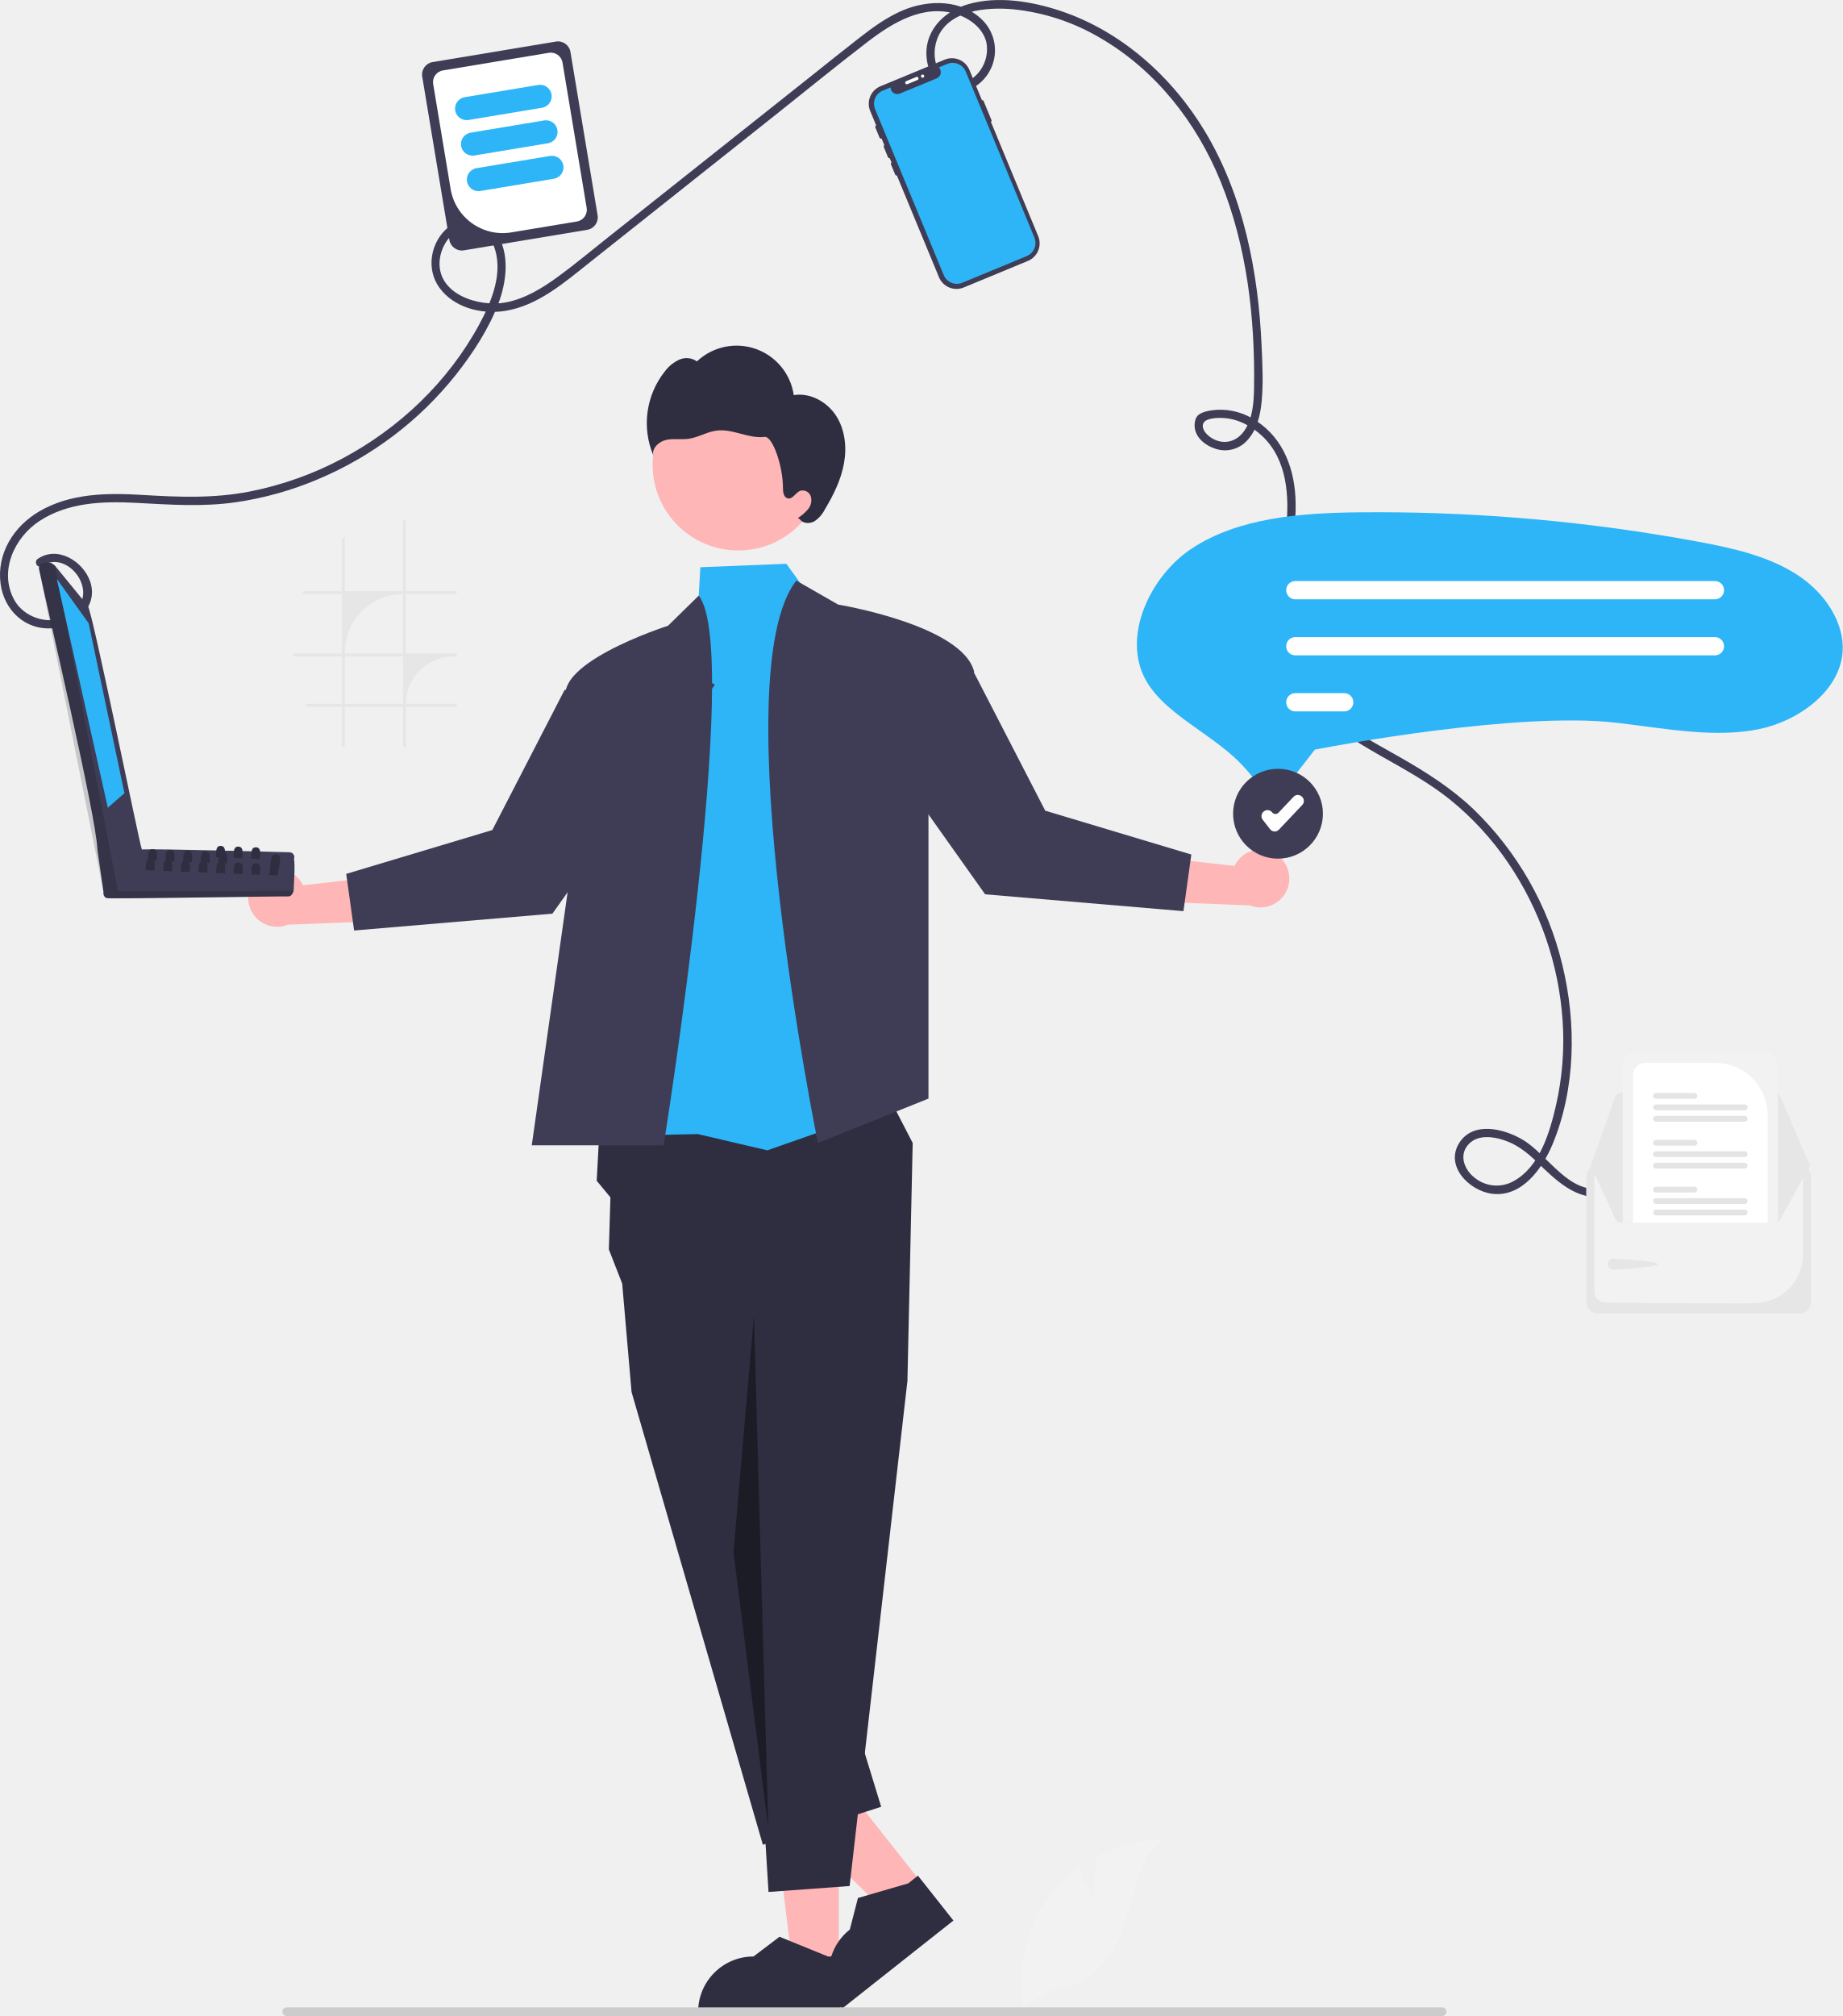
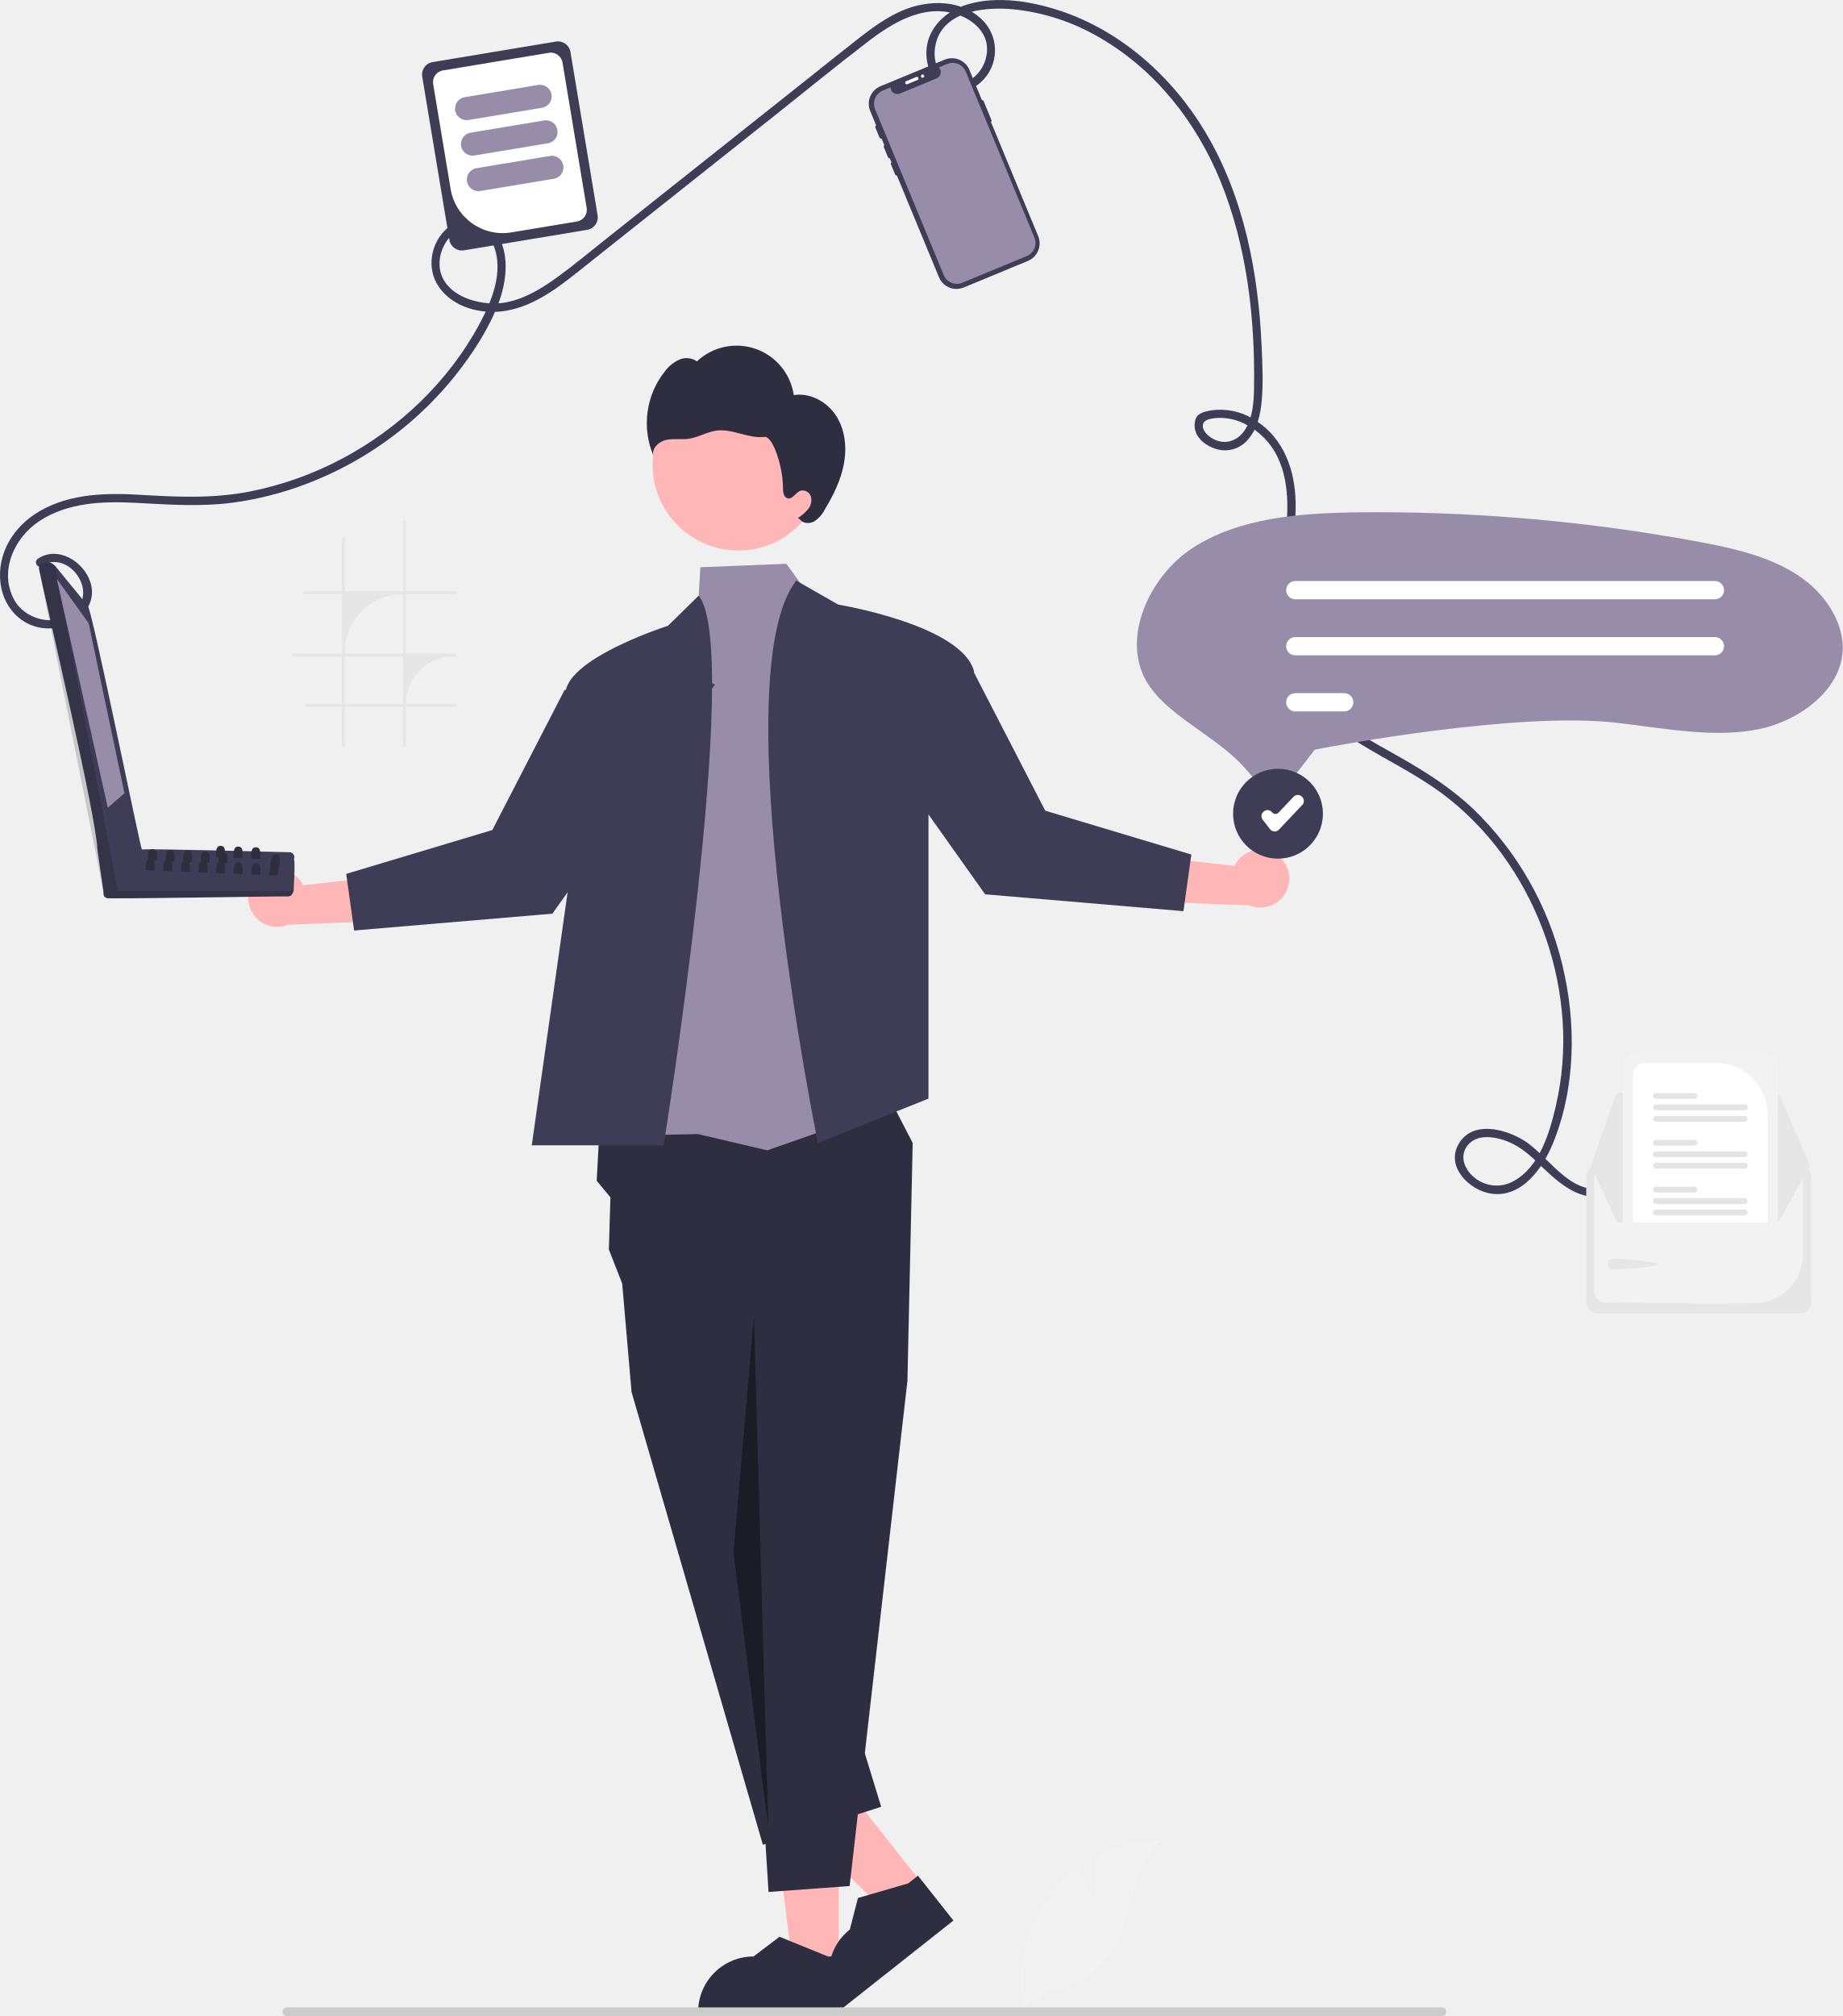
<svg xmlns="http://www.w3.org/2000/svg" data-name="Layer 1" width="666.741" height="729.254" viewBox="0 0 666.741 729.254">
  <path d="M281.824,290.106c8.344-5.707,19.084,6.871,13.242,14.702-5.905,7.916-18.816,5.672-23.262-2.411-5.672-10.313-.024-22.581,9.118-28.568,10.384-6.801,23.111-7.184,35.101-6.547,12.111.644,23.929,1.498,35.994-.238a120.739,120.739,0,0,0,29.693-8.328,126.144,126.144,0,0,0,49.875-37.784c6.154-7.808,11.905-16.583,15.428-25.93,2.713-7.199,3.999-16.668.154-23.715a12.073,12.073,0,0,0-18.353-3.687c-6.408,5.25-8.138,14.997-3.239,21.789,5.257,7.289,15.177,9.787,23.718,8.46,11.87-1.844,21.482-10.224,30.569-17.439l67.3-53.431c11.097-8.811,22.081-17.792,33.322-26.419,9.141-7.016,20.295-13.819,32.2-10.071,4.799,1.511,9.636,5.088,10.835,10.228a13.161,13.161,0,0,1-4.719,12.75,8.095,8.095,0,0,1-11.841-1.485c-2.509-3.499-2.715-8.488-1.27-12.442,3.862-10.567,18.032-11.672,27.488-10.813A77.226,77.226,0,0,1,664.76,99.125c19.984,11.607,34.764,30.489,43.432,51.716,9.605,23.519,12.564,49.545,12.172,74.793-.08,5.15-.436,10.846-3.335,15.286-2.839,4.349-7.792,5.665-12.234,2.757-1.447-.947-3.307-2.792-2.929-4.738.474-2.443,5.343-2.462,7.293-2.368,5.338.256,10.384,2.946,14.207,6.574,9.086,8.621,9.793,21.811,8.608,33.54-1.301,12.876-5.012,25.682-3.538,38.716,2.414,21.354,19.936,33.22,37.146,43.037,8.814,5.028,17.82,9.834,25.746,16.23a106.04,106.04,0,0,1,20.987,22.842,115.376,115.376,0,0,1,19.702,57.191,105.533,105.533,0,0,1-2.399,30.505c-2.264,9.779-5.83,22.106-15.226,27.359a12.607,12.607,0,0,1-14.367-1.289c-3.807-3.055-5.667-8.478-1.735-12.295,3.258-3.163,8.473-2.496,12.404-1.21,4.734,1.548,8.417,4.437,11.945,7.85,6.726,6.505,14.599,14.491,24.831,12.414,1.891-.384,1.09-3.276-.798-2.893-12.352,2.508-19.8-11.848-28.909-17.375-6.595-4.002-17.86-6.977-23.013.827-5.562,8.422,3.381,17.508,11.691,18.593,10.805,1.41,18.295-9.154,21.923-17.875,8.414-20.224,8.675-43.938,3.529-64.997a115.929,115.929,0,0,0-32.07-56.169c-7.976-7.602-17.12-13.43-26.659-18.855-9.63-5.476-19.665-10.73-27.904-18.246a41.84,41.84,0,0,1-14.156-32.263c.088-14.012,4.593-27.609,4.312-41.648-.233-11.64-4.188-23.006-14.314-29.559a23.145,23.145,0,0,0-14.191-3.961c-2.048.168-4.926.513-6.613,1.796-1.359,1.033-1.616,3.45-1.342,5.013.651,3.712,4.162,6.29,7.572,7.323a10.842,10.842,0,0,0,11.708-3.455c3.279-3.787,4.418-8.838,4.882-13.701.629-6.589.281-13.356-.009-19.956-1.18-26.82-6.48-54.282-20.418-77.575-11.848-19.8-30.274-36.401-52.368-43.746-10.411-3.461-22.761-5.535-33.504-2.387-9.243,2.708-16.325,10.315-14.799,20.39,1.292,8.528,10.129,14.427,17.916,9.044a15.523,15.523,0,0,0,2.487-23.396c-7.528-7.883-19.803-7.827-29.196-3.82-5.657,2.413-10.665,6.028-15.495,9.783-6.157,4.787-12.228,9.688-18.336,14.538l-73.581,58.418c-5.808,4.611-11.522,9.39-17.523,13.748-5.6,4.067-11.779,7.834-18.673,9.14-9.708,1.839-25.076-2.983-23.898-15.297.457-4.782,3.625-10.063,8.466-11.435,4.746-1.344,9.226,1.709,10.99,6.031,3.889,9.528-.678,20.426-5.221,28.791-11.248,20.71-28.991,37.576-49.781,48.55a121.035,121.035,0,0,1-33.109,11.749c-12.973,2.549-25.702,2.05-38.818,1.254-12.714-.771-26.066-.692-37.398,5.933-9.292,5.433-15.491,15.285-14.002,26.264,1.293,9.534,8.94,16.821,18.802,16.016,8.277-.676,16.594-7.744,13.657-16.723-2.432-7.434-11.819-13.297-18.999-8.386-1.584,1.083-.085,3.684,1.514,2.59Z" transform="translate(-266.6297 -85.37299)" fill="#3f3d56" />
  <path d="M917.588,506.702H844.902a4.288,4.288,0,0,0-4.283,4.283v45.254a4.288,4.288,0,0,0,4.283,4.283h72.685a4.288,4.288,0,0,0,4.283-4.283v-45.254A4.288,4.288,0,0,0,917.588,506.702Z" transform="translate(-266.6297 -85.37299)" fill="#f2f2f2" style="isolation:isolate" />
  <path d="M917.588,506.702H844.902a4.288,4.288,0,0,0-4.283,4.283v45.254a4.288,4.288,0,0,0,4.283,4.283h72.685a4.288,4.288,0,0,0,4.283-4.283v-45.254A4.288,4.288,0,0,0,917.588,506.702Zm1.406,32.506a17.608,17.608,0,0,1-17.311,17.539c-7.375.096,4.081.133-4.814.133-20.34,0-41.549-.194-49.463-.32a3.99,3.99,0,0,1-3.908-3.974V510.989a1.41,1.41,0,0,1,1.405-1.409h72.683a1.41,1.41,0,0,1,1.409,1.405Z" transform="translate(-266.6297 -85.37299)" fill="#e6e6e6" />
  <path d="M908.64,480.644H853.262a2.38,2.38,0,0,0-2.237,1.578l-8.553,23.995a2.375,2.375,0,0,0,2.234,3.173l74.272.132h.003a2.375,2.375,0,0,0,2.183-3.311l-.13.055.13-.055-10.34-24.127A2.372,2.372,0,0,0,908.64,480.644Z" transform="translate(-266.6297 -85.37299)" fill="#e6e6e6" />
  <path d="M921.356,506.732a2.382,2.382,0,0,1-.192.936L910.824,526.24a2.382,2.382,0,0,1-2.184,1.438H853.263a2.382,2.382,0,0,1-2.239-1.577l-8.551-18.44a2.374,2.374,0,0,1,1.44-3.034,2.337,2.337,0,0,1,.793-.139l9.073-.017,3.703-.006,48.726-.085,3.705-.006,9.066-.017H918.98A2.376,2.376,0,0,1,921.356,506.732Z" transform="translate(-266.6297 -85.37299)" fill="#e6e6e6" />
  <path d="M850.351,540.647c1.098,0,16.178.922,16.178,2.02s-15.08,1.957-16.178,1.957a1.988,1.988,0,0,1,0-3.977Z" transform="translate(-266.6297 -85.37299)" fill="#e6e6e6" />
  <path d="M905.192,466.046H858.498a4.726,4.726,0,0,0-4.72,4.72v56.912h54.863a2.346,2.346,0,0,0,1.271-.37V470.766A4.726,4.726,0,0,0,905.192,466.046Z" transform="translate(-266.6297 -85.37299)" fill="#f2f2f2" />
  <path d="M887.369,469.873H861.78a4.303,4.303,0,0,0-4.299,4.297v53.508h48.726V488.71A18.859,18.859,0,0,0,887.369,469.873Z" transform="translate(-266.6297 -85.37299)" fill="#fff" />
  <path d="M897.905,522.926H865.782a1.047,1.047,0,1,0,0,2.094h32.124a1.047,1.047,0,1,0,0-2.094Z" transform="translate(-266.6297 -85.37299)" fill="#e4e4e4" />
  <path d="M897.905,518.785H865.782a1.048,1.048,0,0,0,0,2.096h32.124a1.048,1.048,0,1,0,0-2.096Z" transform="translate(-266.6297 -85.37299)" fill="#e4e4e4" />
  <path d="M879.707,514.646h-13.925a1.047,1.047,0,1,0,0,2.094h13.925a1.047,1.047,0,1,0,0-2.094Z" transform="translate(-266.6297 -85.37299)" fill="#e4e4e4" />
  <path d="M897.905,505.975H865.782a1.048,1.048,0,0,0,0,2.096h32.124a1.048,1.048,0,1,0,0-2.096Z" transform="translate(-266.6297 -85.37299)" fill="#e4e4e4" />
  <path d="M897.905,501.836H865.782a1.047,1.047,0,1,0,0,2.094h32.124a1.047,1.047,0,1,0,0-2.094Z" transform="translate(-266.6297 -85.37299)" fill="#e4e4e4" />
  <path d="M879.707,497.695h-13.925a1.048,1.048,0,0,0,0,2.096h13.925a1.048,1.048,0,1,0,0-2.096Z" transform="translate(-266.6297 -85.37299)" fill="#e4e4e4" />
  <path d="M897.905,489.025H865.782a1.048,1.048,0,0,0,0,2.096h32.124a1.048,1.048,0,1,0,0-2.096Z" transform="translate(-266.6297 -85.37299)" fill="#e4e4e4" />
  <path d="M897.905,484.886H865.782a1.048,1.048,0,0,0,0,2.096h32.124a1.048,1.048,0,1,0,0-2.096Z" transform="translate(-266.6297 -85.37299)" fill="#e4e4e4" />
  <path d="M879.707,480.745h-13.925a1.048,1.048,0,0,0,0,2.096h13.925a1.048,1.048,0,1,0,0-2.096Z" transform="translate(-266.6297 -85.37299)" fill="#e4e4e4" />
  <circle cx="267.124" cy="168.13" r="30.997" fill="#ffb6b6" />
  <path d="M569.137,235.754c-3.261-5.044-9.379-8.406-15.311-7.462a20.909,20.909,0,0,0-35.033-12.195,6.502,6.502,0,0,0-6.358-.636,13.406,13.406,0,0,0-5.166,4.146,30.088,30.088,0,0,0-4.21,30.609c-.725-2.635,1.916-5.115,4.585-5.706,2.668-.591,5.467-.032,8.174-.417,3.468-.493,6.586-2.506,10.06-2.958,2.919-.381,5.855.368,8.702,1.118,2.847.75,5.775,1.515,8.699,1.168,2.924-.347,6.69,10.733,6.639,18.537-.01,1.479.295,3.378,1.74,3.691,1.78.386,2.811-2.07,4.505-2.739a3.134,3.134,0,0,1,3.844,2.044,5.11,5.11,0,0,1-.976,4.576,15.099,15.099,0,0,1-3.661,3.176l.698.58c1.161,1.533,3.568,1.6,5.241.651a11.311,11.311,0,0,0,3.763-4.284c3.095-5.148,5.81-10.632,6.902-16.538S572.398,240.799,569.137,235.754Z" transform="translate(-266.6297 -85.37299)" fill="#2f2e41" />
  <polygon points="303.485 710.95 286.745 710.948 278.781 646.376 303.489 646.377 303.485 710.95" fill="#ffb6b6" />
  <path d="M570.705,813.786l-51.48-.002v-.651A20.039,20.039,0,0,1,539.262,793.096h.001l9.404-7.134,17.545,7.135,4.494 0Z" transform="translate(-266.6297 -85.37299)" fill="#2f2e41" />
  <polygon points="333.673 681.391 320.54 691.771 274.246 646.056 293.63 630.733 333.673 681.391" fill="#ffb6b6" />
  <path d="M611.596,780.098l-40.386,31.925-.404-.511a20.039,20.039,0,0,1,3.292-28.145l.001-.001,2.952-11.428,18.188-5.284,3.525-2.787Z" transform="translate(-266.6297 -85.37299)" fill="#2f2e41" />
  <polygon points="216.918 408.274 215.896 427.117 220.867 433.122 220.297 451.969 225.12 464.305 228.512 503.551 276.018 667.307 318.827 653.576 272.08 500.926 328.324 499.521 330.227 413.447 320.26 394.179 216.918 408.274" fill="#2f2e41" />
  <polygon points="322.915 486.545 328.324 499.521 307.409 682.241 278.064 684.384 265.392 480.109 322.915 486.545" fill="#2f2e41" />
-   <polygon points="294.155 217.278 284.519 203.94 253.405 205.187 252.808 215.457 232.139 410.681 252.437 410.226 277.634 416.109 326.097 399.147 294.155 217.278" fill="#2db5f8" />
+   <polygon points="294.155 217.278 284.519 203.94 253.405 205.187 252.808 215.457 232.139 410.681 252.437 410.226 277.634 416.109 326.097 399.147 294.155 217.278" fill="#988da9" />
  <path d="M506.75,499.664H459.033l12.449-87.873,5.048-35.618s-3.573-25.456-5.303-38.757a7.529,7.529,0,0,1,.709-4.14,13.656,13.656,0,0,1,2.193-3.308c5.804-6.693,18.858-12.497,27.044-15.673,4.216-1.626,7.146-2.562,7.146-2.562L519.436,300.834C535.392,320.77,506.75,499.664,506.75,499.664Z" transform="translate(-266.6297 -85.37299)" fill="#3f3d56" />
  <path d="M554.741,295.393l15.138,8.675s44.832,7.364,49.192,24.201l-16.503,49.815v104.693L562.562,498.82S528.052,329.682,554.741,295.393Z" transform="translate(-266.6297 -85.37299)" fill="#3f3d56" />
  <polyline points="272.788 475.879 265.392 561.548 277.985 661.252" opacity="0.4" />
  <path d="M360.849,401.658a10.387,10.387,0,0,1,15.43,3.948l36.677-4.148L404.263,418.557l-33.497,1.318a10.443,10.443,0,0,1-9.917-18.216Z" transform="translate(-266.6297 -85.37299)" fill="#ffb6b6" />
  <polygon points="248.158 241.42 258.654 247.69 199.871 330.501 128.122 336.597 125.265 316.112 178.129 300.252 204.259 249.604 248.158 241.42" fill="#3f3d56" />
  <path d="M728.725,394.658a10.387,10.387,0,0,0-15.43,3.948L676.618,394.459l8.693,17.098,33.497,1.318a10.443,10.443,0,0,0,9.917-18.216Z" transform="translate(-266.6297 -85.37299)" fill="#ffb6b6" />
  <polygon points="308.156 234.42 297.661 240.69 356.444 323.501 428.193 329.597 431.049 309.112 378.186 293.252 352.056 242.604 308.156 234.42" fill="#3f3d56" />
  <path d="M431.871,300.307v-1.094H413.524V273.681H412.432v25.531H391.405V279.496q-.551.434-1.089.892v18.824H376.428c-.154.362-.303.727-.443,1.094h14.332v21.454H372.522c.017.368.042.73.073,1.094h17.721v17.115H377.04c.163.368.334.73.514,1.089h12.763v14.388h1.089V341.059h21.027v14.388h1.092V341.059H431.871v-1.089H413.524a17.112,17.112,0,0,1,17.115-17.115h1.232v-1.094H413.524V300.307Zm-19.439,39.663H391.405v-17.115h21.027Zm0-18.21H391.405v-.429a21.026,21.026,0,0,1,21.027-21.024Z" transform="translate(-266.6297 -85.37299)" fill="#e6e6e6" />
  <path d="M591.276,148.829a.585.585,0,0,1-.763-.316l-1.519-3.671a.584.584,0,0,1,1.08-.447l1.519,3.671A.585.585,0,0,1,591.276,148.829Z" transform="translate(-266.6297 -85.37299)" fill="#3f3d56" />
  <path d="M621.92,121.632h0L617.386,110.674a6.864,6.864,0,0,0-8.967-3.718l0,0-23.216,9.608a6.864,6.864,0,0,0-3.718,8.967v0l24.878,60.117a6.864,6.864,0,0,0,8.967,3.718l0,0,23.216-9.608a6.864,6.864,0,0,0,3.718-8.967l0,0-17.115-41.359h0a.433.433,0,0,0,.234-.566l-2.897-7A.433.433,0,0,0,621.92,121.632Z" transform="translate(-266.6297 -85.37299)" fill="#3f3d56" />
-   <path d="M616.053,111.275l24.842,60.031a5.123,5.123,0,0,1-2.724,6.673.278.278,0,0,1-.05.025l-23.329,9.654a5.129,5.129,0,0,1-6.699-2.777l-24.842-60.031a5.125,5.125,0,0,1,2.779-6.695l2.829-1.171a2.436,2.436,0,0,0,3.37,2.239l13.301-5.504a2.37,2.37,0,0,0,.775-.52,2.429,2.429,0,0,0,.021-3.442l3.034-1.255A5.125,5.125,0,0,1,616.053,111.275Z" transform="translate(-266.6297 -85.37299)" fill="#2db5f8" />
+   <path d="M616.053,111.275l24.842,60.031a5.123,5.123,0,0,1-2.724,6.673.278.278,0,0,1-.05.025l-23.329,9.654a5.129,5.129,0,0,1-6.699-2.777l-24.842-60.031a5.125,5.125,0,0,1,2.779-6.695l2.829-1.171a2.436,2.436,0,0,0,3.37,2.239l13.301-5.504a2.37,2.37,0,0,0,.775-.52,2.429,2.429,0,0,0,.021-3.442l3.034-1.255A5.125,5.125,0,0,1,616.053,111.275Z" transform="translate(-266.6297 -85.37299)" fill="#988da9" />
  <path d="M588.685,142.566a.585.585,0,0,1-.763-.316l-1.519-3.671a.584.584,0,1,1,1.08-.447l1.519,3.671A.585.585,0,0,1,588.685,142.566Z" transform="translate(-266.6297 -85.37299)" fill="#3f3d56" />
  <path d="M585.628,135.484a.585.585,0,0,1-.763-.316l-1.519-3.671a.584.584,0,1,1,1.08-.447l1.519,3.671A.585.585,0,0,1,585.628,135.484Z" transform="translate(-266.6297 -85.37299)" fill="#3f3d56" />
  <path d="M594.18,115.505a.585.585,0,0,1,.316-.763l3.671-1.519a.584.584,0,0,1,.447,1.08l-3.671,1.519A.585.585,0,0,1,594.18,115.505Z" transform="translate(-266.6297 -85.37299)" fill="#fff" />
  <circle cx="333.813" cy="27.54" r="0.584" fill="#fff" />
-   <path d="M727.162,372.752c-.074,0-.147-.001-.222-.004a5.391,5.391,0,0,1-4.335-2.465,60.897,60.897,0,0,0-12.82-13.887c-3.009-2.405-6.153-4.641-9.193-6.803-7.843-5.577-15.23-10.83-19.33-18.087-8.94-15.826,1.588-37.869,16.628-47.755,16.87-11.087,39.059-12.826,60.525-13.054q3.346-.035,6.697-.035h0a638.494,638.494,0,0,1,115.311,10.544c12.649,2.334,25.888,5.192,36.528,12.13,10.576,6.897,17.005,17.757,16.378,27.669-.916,14.47-16.255,25.282-30.223,28.109-13.313,2.692-27.144.873-41.786-1.054-3.233-.425-6.575-.865-9.88-1.247-35.92-4.152-103.398,8.645-106.253,9.192l-2.832.542L731.365,370.688A5.274,5.274,0,0,1,727.162,372.752Z" transform="translate(-266.6297 -85.37299)" fill="#2db5f8" />
+   <path d="M727.162,372.752c-.074,0-.147-.001-.222-.004a5.391,5.391,0,0,1-4.335-2.465,60.897,60.897,0,0,0-12.82-13.887c-3.009-2.405-6.153-4.641-9.193-6.803-7.843-5.577-15.23-10.83-19.33-18.087-8.94-15.826,1.588-37.869,16.628-47.755,16.87-11.087,39.059-12.826,60.525-13.054q3.346-.035,6.697-.035h0a638.494,638.494,0,0,1,115.311,10.544c12.649,2.334,25.888,5.192,36.528,12.13,10.576,6.897,17.005,17.757,16.378,27.669-.916,14.47-16.255,25.282-30.223,28.109-13.313,2.692-27.144.873-41.786-1.054-3.233-.425-6.575-.865-9.88-1.247-35.92-4.152-103.398,8.645-106.253,9.192l-2.832.542L731.365,370.688A5.274,5.274,0,0,1,727.162,372.752Z" transform="translate(-266.6297 -85.37299)" fill="#988da9" />
  <path d="M887.117,302.162H735.296a3.303,3.303,0,0,1,0-6.607H887.117a3.303,3.303,0,0,1,0,6.607Z" transform="translate(-266.6297 -85.37299)" fill="#fff" />
  <path d="M887.117,322.438H735.296a3.303,3.303,0,0,1-.007-6.607h151.828a3.303,3.303,0,0,1,0,6.607Z" transform="translate(-266.6297 -85.37299)" fill="#fff" />
  <path d="M752.988,342.714H735.296a3.303,3.303,0,0,1,0-6.607h17.693a3.303,3.303,0,0,1,0,6.607Z" transform="translate(-266.6297 -85.37299)" fill="#fff" />
  <circle cx="462.407" cy="294.352" r="16.057" fill="#fff" />
  <path d="M729.037,395.978a16.253,16.253,0,1,1,16.253-16.253A16.271,16.271,0,0,1,729.037,395.978Z" transform="translate(-266.6297 -85.37299)" fill="#3f3d56" />
  <path d="M727.834,386.142c-.034,0-.068-.001-.103-.003a2.1,2.1,0,0,1-1.557-.809l-2.683-3.45a2.101,2.101,0,0,1,.368-2.948l.097-.075a2.1,2.1,0,0,1,2.949.368,1.532,1.532,0,0,0,2.32.113l5.448-5.752a2.104,2.104,0,0,1,2.97-.081l.089.085a2.1,2.1,0,0,1,.08,2.97l-8.455,8.925A2.098,2.098,0,0,1,727.834,386.142Z" transform="translate(-266.6297 -85.37299)" fill="#fff" />
  <path d="M429.222,172.166l-9.824-59.076a4.577,4.577,0,0,1,3.76-5.26l44.615-7.419a4.577,4.577,0,0,1,5.26,3.76l9.823,59.076a4.577,4.577,0,0,1-3.76,5.26l-44.615,7.419A4.577,4.577,0,0,1,429.222,172.166Z" transform="translate(-266.6297 -85.37299)" fill="#3f3d56" />
  <path d="M429.677,153.754l-6.315-37.979a4.286,4.286,0,0,1,3.521-4.926l38.343-6.376a4.287,4.287,0,0,1,4.926,3.521l8.742,52.569a4.287,4.287,0,0,1-3.522,4.926l-23.753,3.95A19.094,19.094,0,0,1,429.677,153.754Z" transform="translate(-266.6297 -85.37299)" fill="#fff" />
-   <path d="M431.332,125.339a4.189,4.189,0,0,1,3.441-4.814l26.598-4.423a4.184,4.184,0,1,1,1.373,8.255L436.146,128.78A4.189,4.189,0,0,1,431.332,125.339Z" transform="translate(-266.6297 -85.37299)" fill="#2db5f8" />
-   <path d="M433.467,138.18a4.189,4.189,0,0,1,3.441-4.814l26.598-4.423a4.184,4.184,0,0,1,1.373,8.255l-26.598,4.423A4.189,4.189,0,0,1,433.467,138.18Z" transform="translate(-266.6297 -85.37299)" fill="#2db5f8" />
-   <path d="M435.602,151.02a4.189,4.189,0,0,1,3.441-4.814l26.598-4.423a4.184,4.184,0,0,1,1.373,8.255l-26.598,4.423A4.189,4.189,0,0,1,435.602,151.02Z" transform="translate(-266.6297 -85.37299)" fill="#2db5f8" />
+   <path d="M431.332,125.339a4.189,4.189,0,0,1,3.441-4.814l26.598-4.423a4.184,4.184,0,1,1,1.373,8.255L436.146,128.78A4.189,4.189,0,0,1,431.332,125.339Z" transform="translate(-266.6297 -85.37299)" fill="#988da9" />
+   <path d="M433.467,138.18a4.189,4.189,0,0,1,3.441-4.814l26.598-4.423a4.184,4.184,0,0,1,1.373,8.255l-26.598,4.423A4.189,4.189,0,0,1,433.467,138.18Z" transform="translate(-266.6297 -85.37299)" fill="#988da9" />
+   <path d="M435.602,151.02a4.189,4.189,0,0,1,3.441-4.814l26.598-4.423a4.184,4.184,0,0,1,1.373,8.255l-26.598,4.423A4.189,4.189,0,0,1,435.602,151.02Z" transform="translate(-266.6297 -85.37299)" fill="#988da9" />
  <path d="M662.326,772.971l.707-15.9a51.353,51.353,0,0,1,23.953-6.063c-11.504,9.405-10.066,27.536-17.866,40.184a30.889,30.889,0,0,1-22.651,14.274l-9.627,5.894a51.76,51.76,0,0,1,10.91-41.943,49.997,49.997,0,0,1,9.189-8.538C659.246,766.959,662.326,772.971,662.326,772.971Z" transform="translate(-266.6297 -85.37299)" fill="#f2f2f2" />
  <path d="M789.969,813.074a1.549,1.549,0,0,1-1.553,1.553H370.366a1.553,1.553,0,1,1,0-3.106H788.416A1.549,1.549,0,0,1,789.969,813.074Z" transform="translate(-266.6297 -85.37299)" fill="#ccc" />
  <path d="M371.373,393.657c-7.414-.148-47.24-1.291-53.771-1.01-.369-1.293-12.75,14.573-13.051,14.671a1.808,1.808,0,0,0,.605,2.908c.728.442,64.932-.746,65.71-.591a1.786,1.786,0,0,0,1.594-1.038l.429-.961c.045-1.644.583-10.048.1-11.485A1.778,1.778,0,0,0,371.373,393.657Z" transform="translate(-266.6297 -85.37299)" fill="#3f3d56" />
  <path d="M372.889,407.634c-.377.905-.859,2.043-2.023,2.001l-65.032.73a1.794,1.794,0,0,1-1.565-2.633Z" transform="translate(-266.6297 -85.37299)" opacity="0.17" style="isolation:isolate" />
  <path d="M317.906,392.453c-.7-1.211-18.086-87.238-19.537-87.958l-11.87-14.521-1.061-.798c-1.475-.81-5.014-.262-4.696,1.991h0c2.789,13.37,20.726,89.518,21.119,101.39L304.02,407.682a1.863,1.863,0,0,0,2.3,1.53,3.583,3.583,0,0,0,2.877-2.079C309.359,406.599,318.719,392.762,317.906,392.453Z" transform="translate(-266.6297 -85.37299)" fill="#3f3d56" />
  <path d="M286.496,289.974l22.703,117.161c-.759,1.922-4.312,3.268-5.139.747-.014-.003-23.291-116.644-23.315-116.713C280.497,288.362,285.135,288.273,286.496,289.974Z" transform="translate(-266.6297 -85.37299)" opacity="0.17" style="isolation:isolate" />
-   <polygon points="20.55 209.392 32.081 225.464 45.023 286.929 39.006 292.177 20.55 209.392" fill="#2db5f8" />
+   <polygon points="20.55 209.392 32.081 225.464 45.023 286.929 39.006 292.177 20.55 209.392" fill="#988da9" />
  <path d="M363.93,401.945l3.19.13a12.539,12.539,0,0,1,.46-2.76c.48-2.28.91-4.99-1.08-4.98-1.35-.13-1.81,1.58-2.05,3.44A26.32,26.32,0,0,1,363.93,401.945Z" transform="translate(-266.6297 -85.37299)" fill="#2f2e41" />
  <path d="M345.63,397.655l2.15.08,1.04.04c-.02-1.14.51-3.49-.78-4.07a1.6,1.6,0,0,0-.65-.13c-1.21-.07-1.57.85-1.68,1.91-.07.64-.04,1.32-.06,1.85C345.65,397.445,345.64,397.555,345.63,397.655Z" transform="translate(-266.6297 -85.37299)" fill="#2f2e41" />
  <path d="M339.26,397.395l2.16.09,1.03.04c-.02-1.31.67-4.17-1.43-4.21-1.94-.11-1.69,2.36-1.74,3.76C339.28,397.185,339.27,397.295,339.26,397.395Z" transform="translate(-266.6297 -85.37299)" fill="#2f2e41" />
  <path d="M332.89,397.145l2.15.08,1.04.04c-.02-1.3.67-4.16-1.43-4.2-1.94-.12-1.69,2.35-1.74,3.76C332.91,396.935,332.9,397.045,332.89,397.145Z" transform="translate(-266.6297 -85.37299)" fill="#2f2e41" />
  <path d="M326.52,396.885l2.16.09,1.03.04c-.02-1.31.67-4.16-1.43-4.21-1.94-.11-1.69,2.36-1.74,3.76C326.54,396.675,326.53,396.785,326.52,396.885Z" transform="translate(-266.6297 -85.37299)" fill="#2f2e41" />
  <path d="M320.15,396.635l2.15.08,1.04.04c-.02-1.2.56-3.71-.98-4.14h-.01a1.464,1.464,0,0,0-.44-.06,1.506,1.506,0,0,0-.54.05h-.01c-1.34.35-1.15,2.45-1.19,3.71C320.17,396.425,320.16,396.535,320.15,396.635Z" transform="translate(-266.6297 -85.37299)" fill="#2f2e41" />
  <path d="M357.5,395.955l3.19.13c0-.12,0-.25.01-.4a13.331,13.331,0,0,0,.04-2.29c-.11-.84-.47-1.5-1.48-1.52-1.03-.06-1.44.6-1.6,1.45a3.115,3.115,0,0,0-.08.44v.01C357.5,394.555,357.55,395.395,357.5,395.955Z" transform="translate(-266.6297 -85.37299)" fill="#2f2e41" />
  <path d="M351.13,395.695l3.19.13a23.281,23.281,0,0,0,.06-2.58c-.09-.88-.44-1.6-1.49-1.62-1.06-.07-1.47.65-1.63,1.54C351.11,394.025,351.19,395.055,351.13,395.695Z" transform="translate(-266.6297 -85.37299)" fill="#2f2e41" />
  <path d="M344.76,395.445l.95.04,2.24.09c-.01-.48.08-1.18.09-1.87a4.233,4.233,0,0,0-.02-.62c-.08-.93-.41-1.7-1.5-1.72-1.11-.06-1.5.71-1.64,1.65C344.74,393.854,344.82,394.825,344.76,395.445Z" transform="translate(-266.6297 -85.37299)" fill="#2f2e41" />
  <path d="M357.56,401.695l3.19.12c-.01-1.3.67-4.16-1.43-4.2C357.22,397.485,357.68,400.385,357.56,401.695Z" transform="translate(-266.6297 -85.37299)" fill="#2f2e41" />
  <path d="M351.19,401.435l3.19.13c-.01-1.31.67-4.17-1.43-4.21C350.85,397.235,351.31,400.135,351.19,401.435Z" transform="translate(-266.6297 -85.37299)" fill="#2f2e41" />
  <path d="M344.82,401.185l3.19.12c-.01-.93.34-2.65-.23-3.57a1.32,1.32,0,0,0-1.2-.63,1.406,1.406,0,0,0-.93.23C344.63,398.005,344.92,400.125,344.82,401.185Z" transform="translate(-266.6297 -85.37299)" fill="#2f2e41" />
  <path d="M338.45,400.925l3.19.13c-.01-.93.33-2.64-.22-3.57a1.323,1.323,0,0,0-1.21-.64,1.389,1.389,0,0,0-.93.23C338.26,397.765,338.55,399.875,338.45,400.925Z" transform="translate(-266.6297 -85.37299)" fill="#2f2e41" />
  <path d="M332.08,400.675l3.19.12c-.01-.93.34-2.65-.23-3.57a1.319,1.319,0,0,0-1.2-.63,1.405,1.405,0,0,0-.93.23C331.89,397.495,332.18,399.615,332.08,400.675Z" transform="translate(-266.6297 -85.37299)" fill="#2f2e41" />
  <path d="M325.71,400.415l3.19.13c-.01-.93.33-2.64-.22-3.57a1.312,1.312,0,0,0-1.21-.64,1.389,1.389,0,0,0-.93.23C325.52,397.255,325.81,399.365,325.71,400.415Z" transform="translate(-266.6297 -85.37299)" fill="#2f2e41" />
  <path d="M319.34,400.165l3.19.12c-.01-.93.33-2.64-.23-3.57a1.308,1.308,0,0,0-1.2-.63,1.405,1.405,0,0,0-.93.23C319.15,396.995,319.44,399.104,319.34,400.165Z" transform="translate(-266.6297 -85.37299)" fill="#2f2e41" />
</svg>
